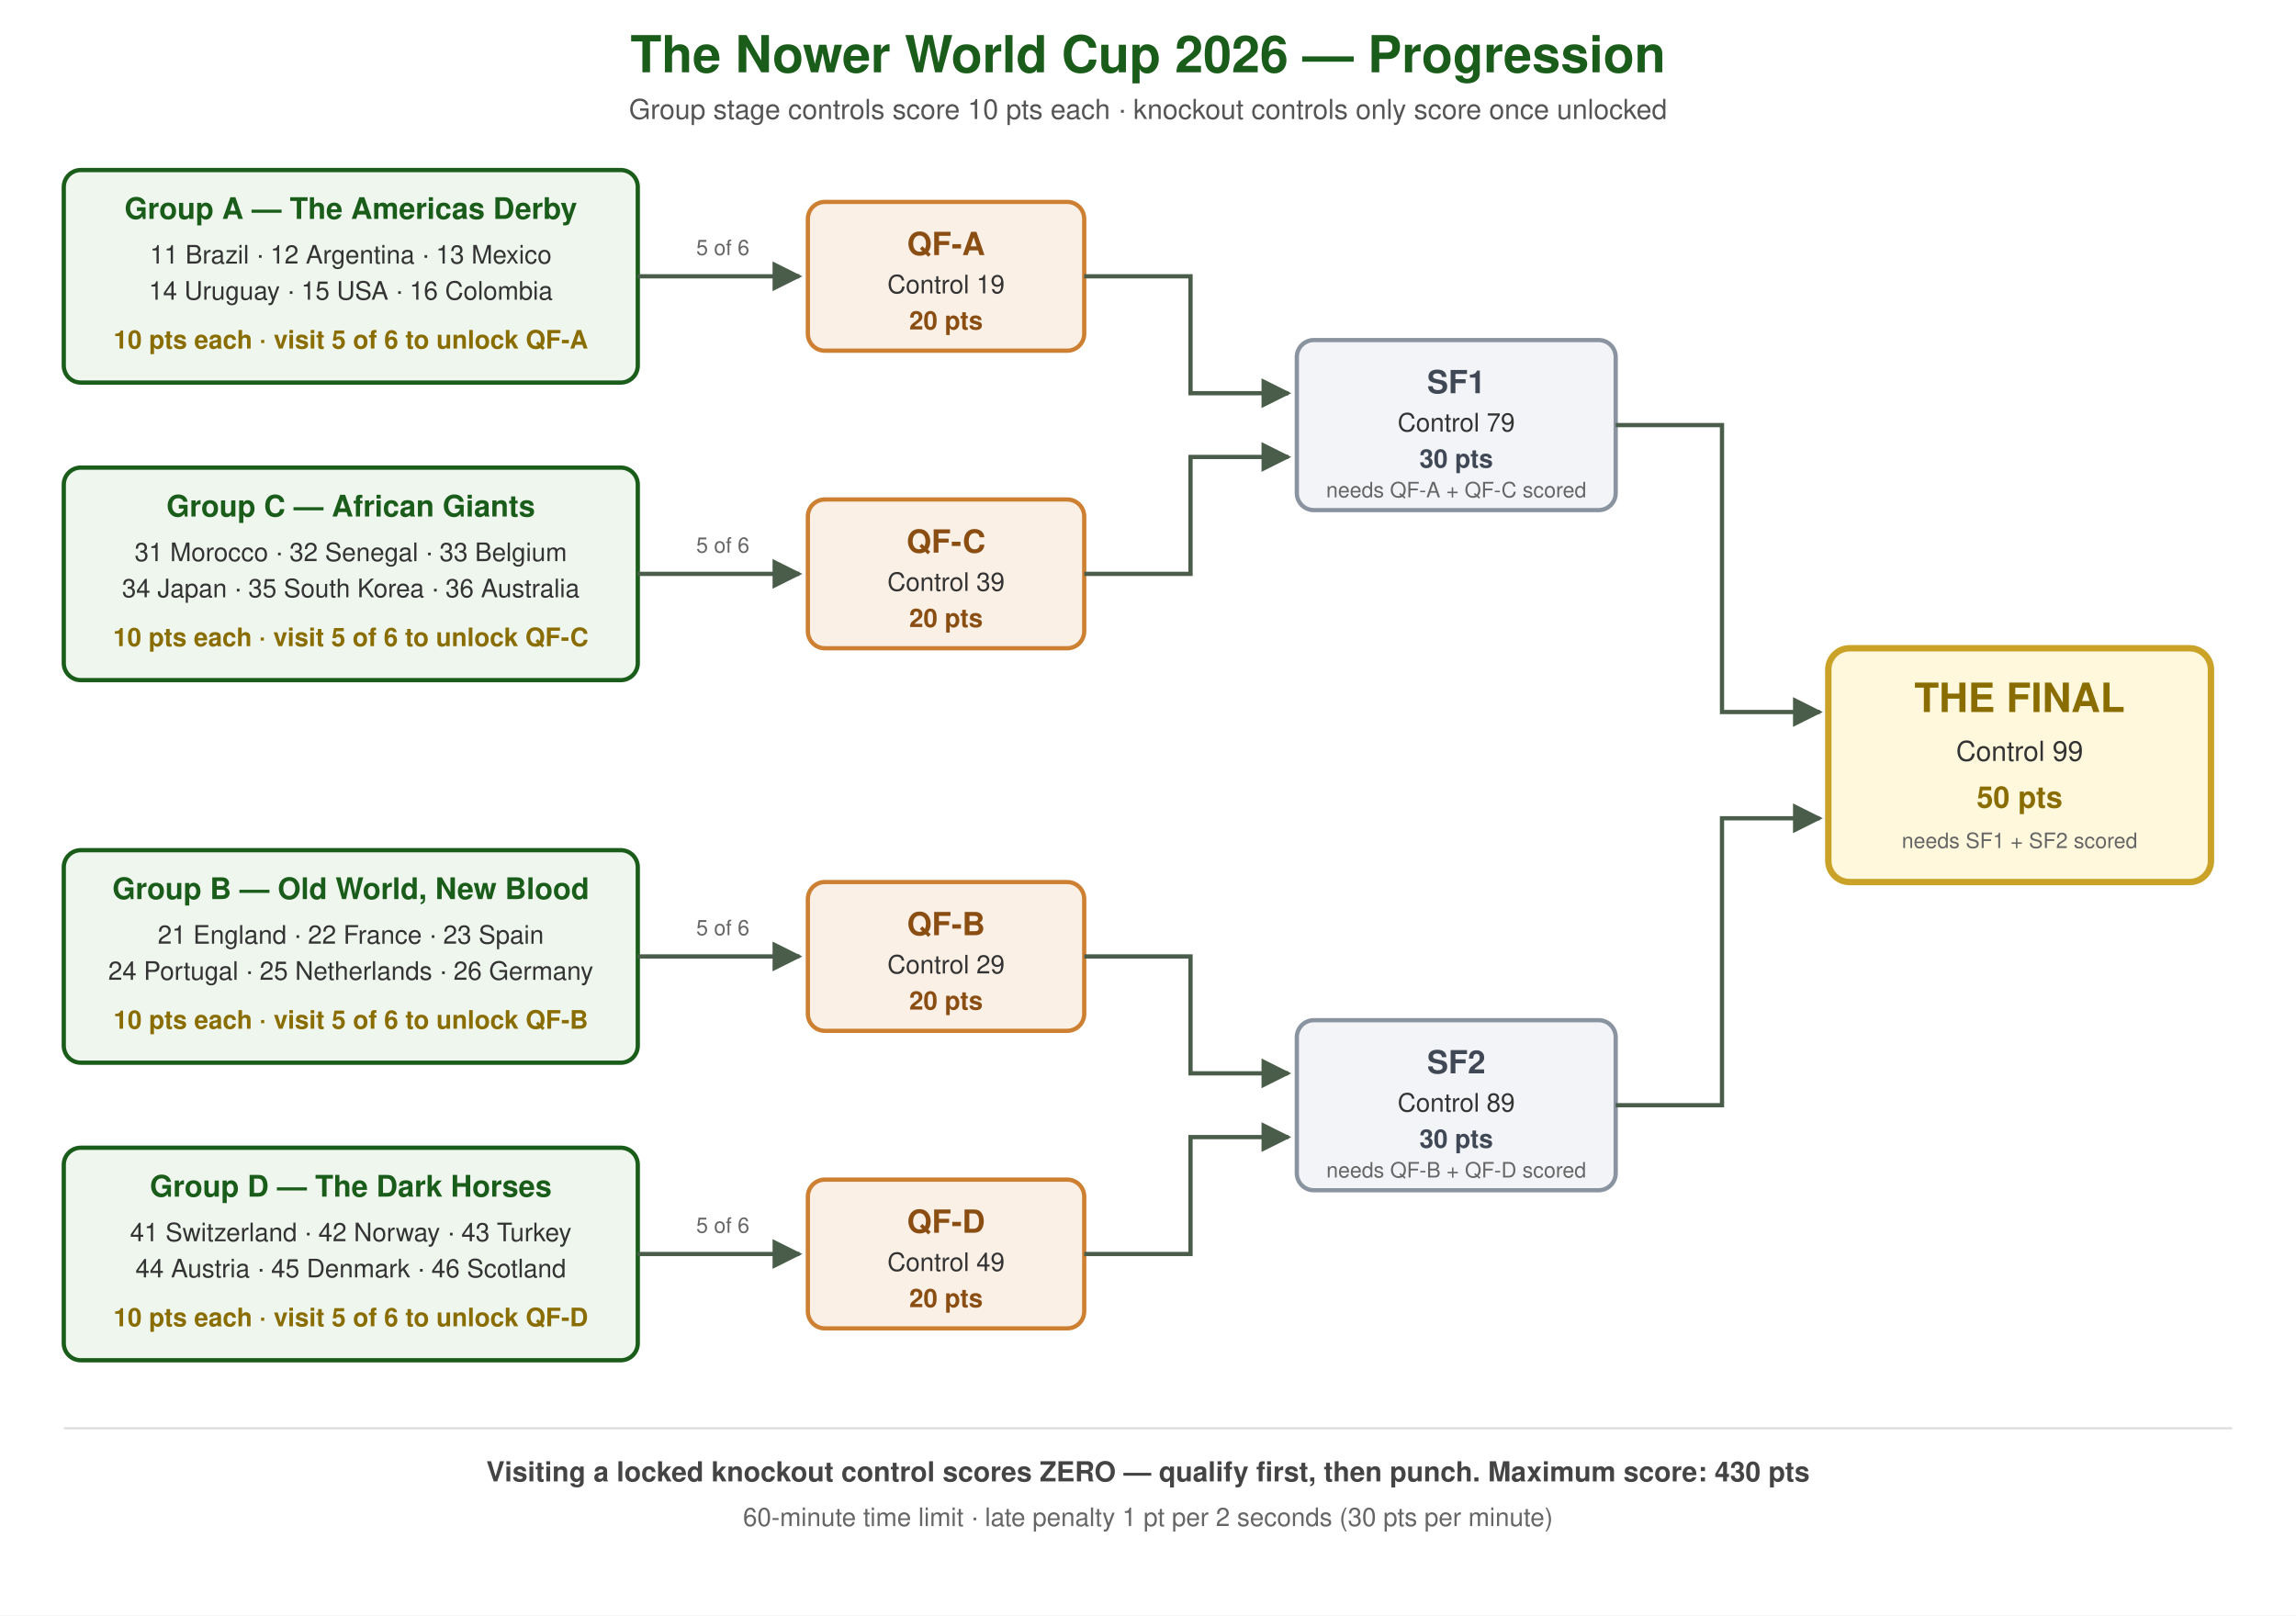
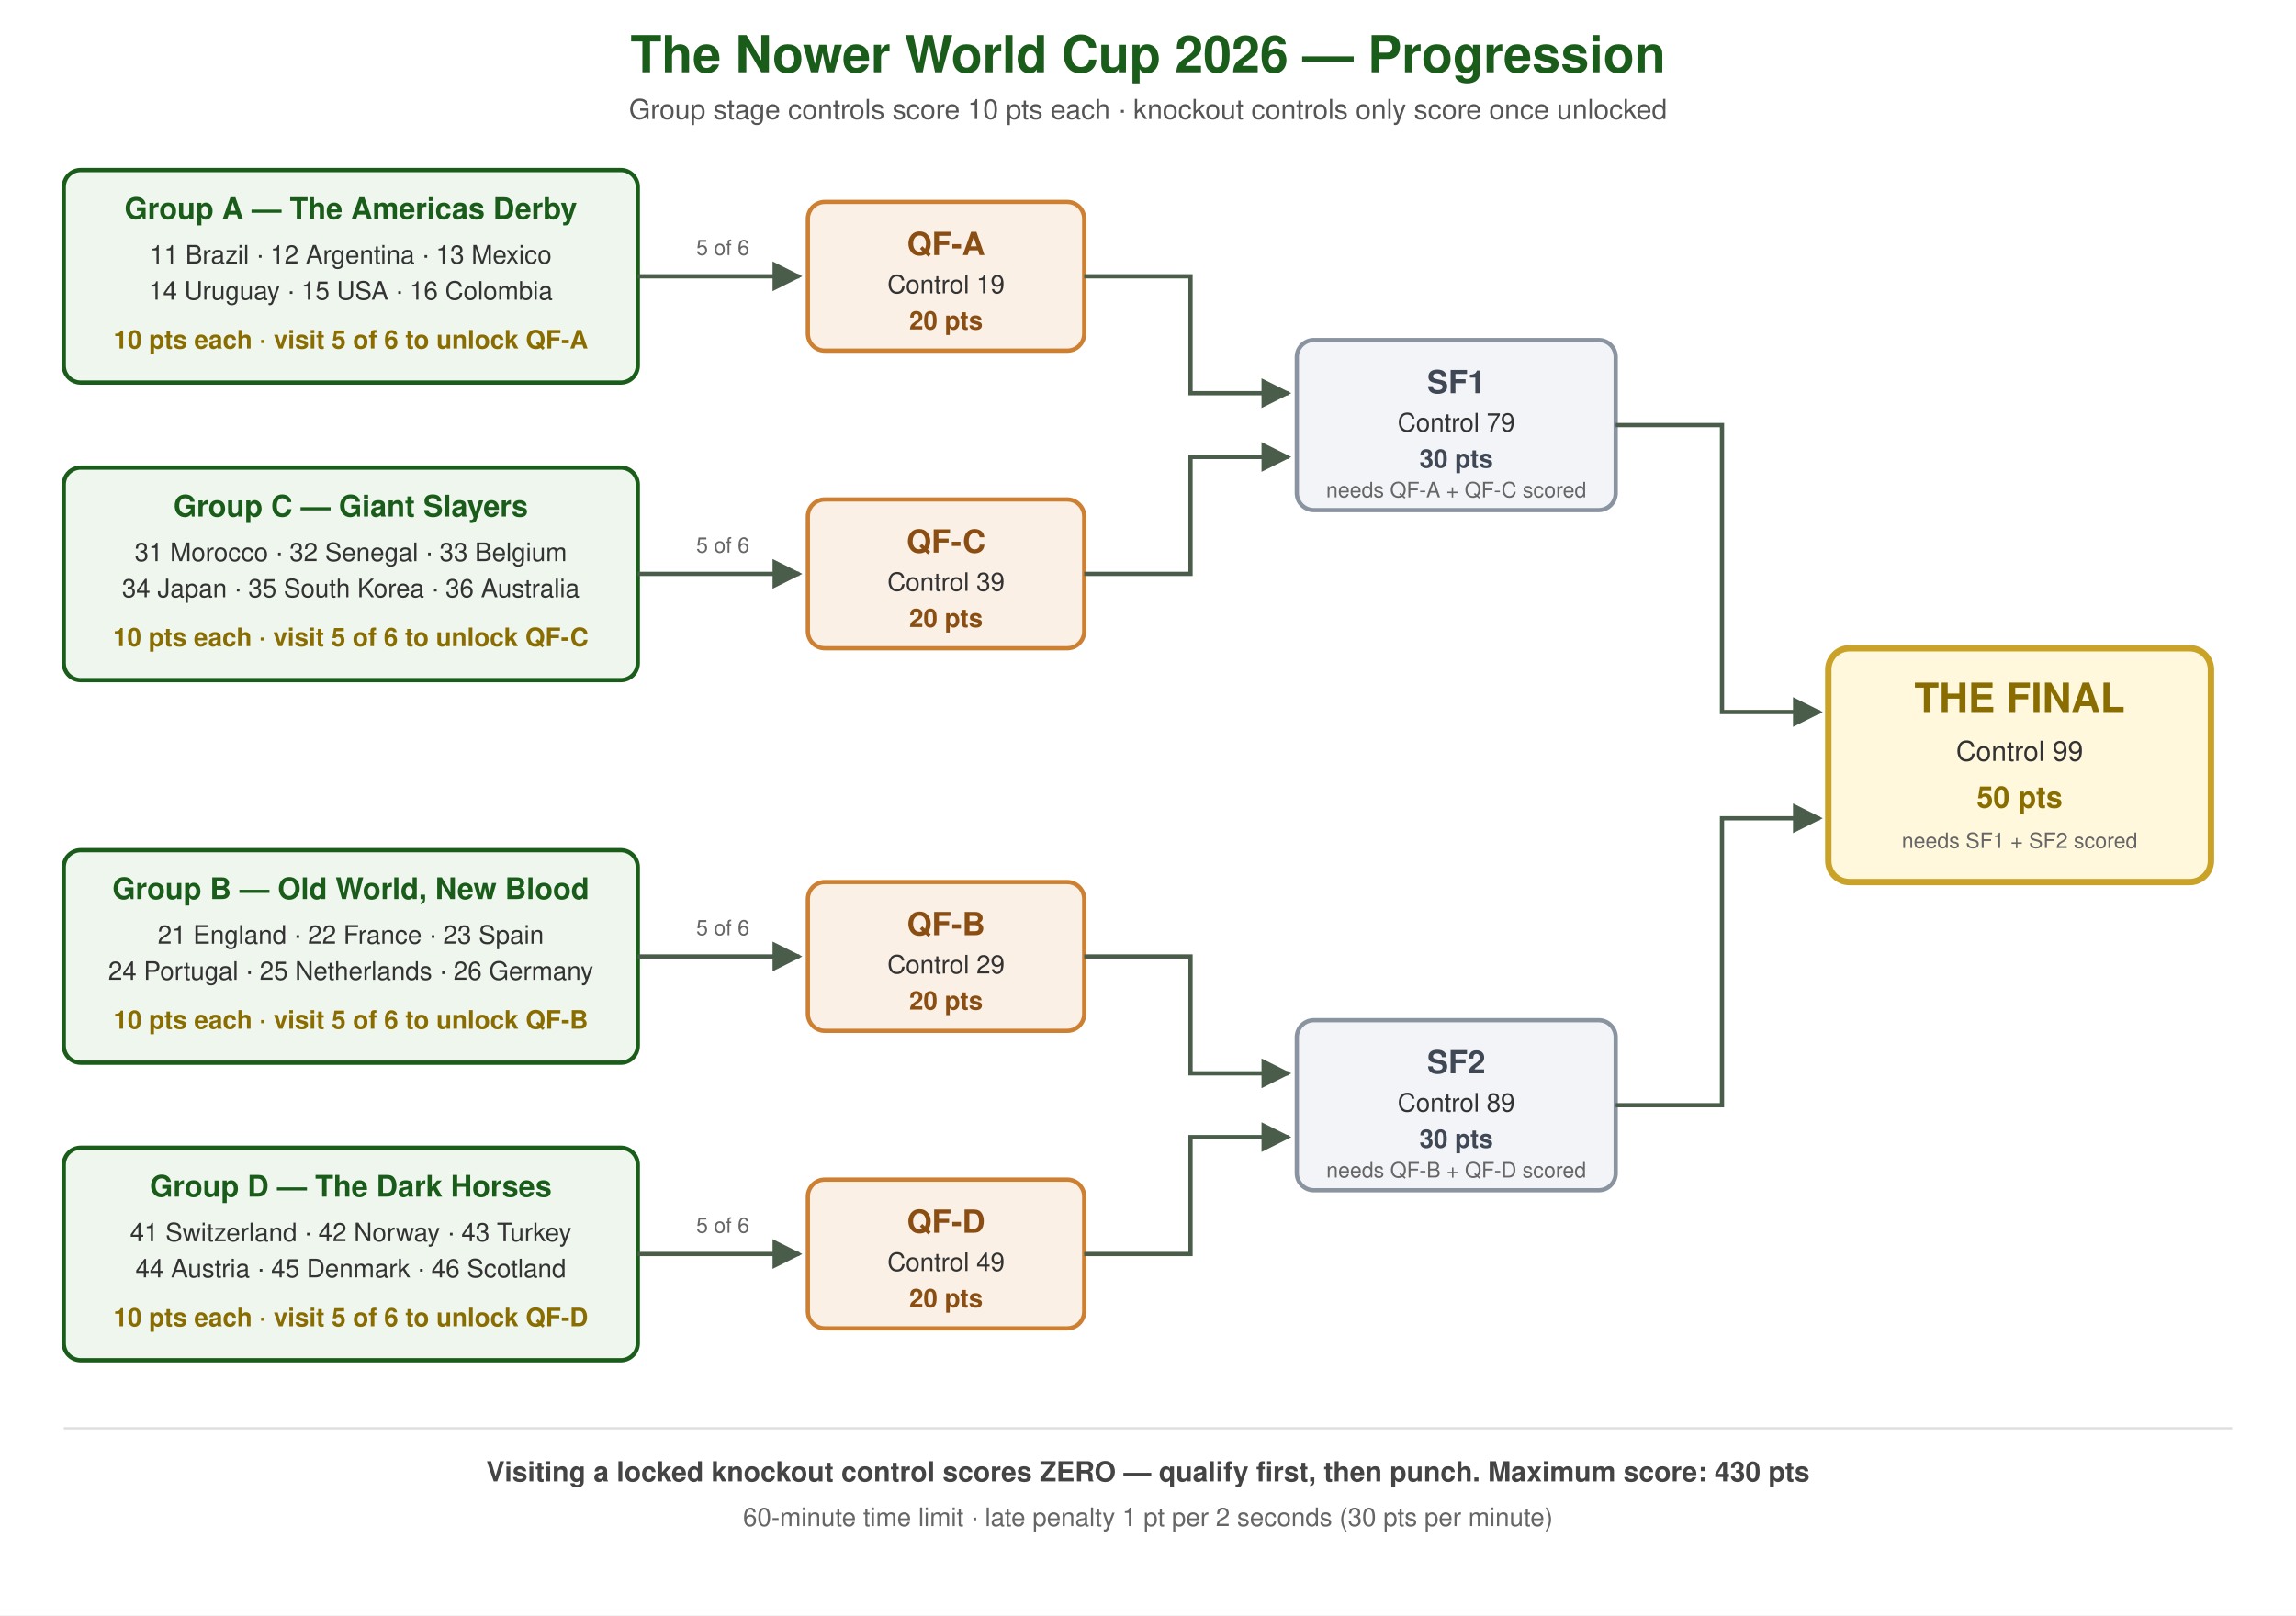
<svg xmlns="http://www.w3.org/2000/svg" width="1080" height="760" viewBox="0 0 1080 760" font-family="Helvetica, Arial, sans-serif">
  <defs>
    <marker id="arrow" viewBox="0 0 10 10" refX="9" refY="5" markerWidth="7" markerHeight="7" orient="auto-start-reverse">
      <path d="M0,0 L10,5 L0,10 z" fill="#4a5d4a" />
    </marker>
  </defs>
  <rect width="1080" height="760" fill="#ffffff" />
  <text x="540" y="34" text-anchor="middle" font-size="24" font-weight="bold" fill="#1a5c1a">The Nower World Cup 2026 — Progression</text>
  <text x="540" y="56" text-anchor="middle" font-size="13" fill="#555">Group stage controls score 10 pts each · knockout controls only score once unlocked</text>
  <g>
    <rect x="30" y="80" width="270" height="100" rx="8" fill="#eef6ee" stroke="#1a5c1a" stroke-width="2" />
    <text x="165" y="103" text-anchor="middle" font-size="14" font-weight="bold" fill="#1a5c1a">Group A — The Americas Derby</text>
    <text x="165" y="124" text-anchor="middle" font-size="12" fill="#333">11 Brazil · 12 Argentina · 13 Mexico</text>
    <text x="165" y="141" text-anchor="middle" font-size="12" fill="#333">14 Uruguay · 15 USA · 16 Colombia</text>
    <text x="165" y="164" text-anchor="middle" font-size="12" font-weight="bold" fill="#8a6d00">10 pts each · visit 5 of 6 to unlock QF-A</text>
  </g>
  <g>
    <rect x="30" y="220" width="270" height="100" rx="8" fill="#eef6ee" stroke="#1a5c1a" stroke-width="2" />
-     <text x="165" y="243" text-anchor="middle" font-size="14" font-weight="bold" fill="#1a5c1a">Group C — African Giants</text>
+     <text x="165" y="243" text-anchor="middle" font-size="14" font-weight="bold" fill="#1a5c1a">Group C — Giant Slayers</text>
    <text x="165" y="264" text-anchor="middle" font-size="12" fill="#333">31 Morocco · 32 Senegal · 33 Belgium</text>
    <text x="165" y="281" text-anchor="middle" font-size="12" fill="#333">34 Japan · 35 South Korea · 36 Australia</text>
    <text x="165" y="304" text-anchor="middle" font-size="12" font-weight="bold" fill="#8a6d00">10 pts each · visit 5 of 6 to unlock QF-C</text>
  </g>
  <g>
    <rect x="30" y="400" width="270" height="100" rx="8" fill="#eef6ee" stroke="#1a5c1a" stroke-width="2" />
    <text x="165" y="423" text-anchor="middle" font-size="14" font-weight="bold" fill="#1a5c1a">Group B — Old World, New Blood</text>
    <text x="165" y="444" text-anchor="middle" font-size="12" fill="#333">21 England · 22 France · 23 Spain</text>
    <text x="165" y="461" text-anchor="middle" font-size="12" fill="#333">24 Portugal · 25 Netherlands · 26 Germany</text>
    <text x="165" y="484" text-anchor="middle" font-size="12" font-weight="bold" fill="#8a6d00">10 pts each · visit 5 of 6 to unlock QF-B</text>
  </g>
  <g>
    <rect x="30" y="540" width="270" height="100" rx="8" fill="#eef6ee" stroke="#1a5c1a" stroke-width="2" />
    <text x="165" y="563" text-anchor="middle" font-size="14" font-weight="bold" fill="#1a5c1a">Group D — The Dark Horses</text>
    <text x="165" y="584" text-anchor="middle" font-size="12" fill="#333">41 Switzerland · 42 Norway · 43 Turkey</text>
    <text x="165" y="601" text-anchor="middle" font-size="12" fill="#333">44 Austria · 45 Denmark · 46 Scotland</text>
    <text x="165" y="624" text-anchor="middle" font-size="12" font-weight="bold" fill="#8a6d00">10 pts each · visit 5 of 6 to unlock QF-D</text>
  </g>
  <g>
    <rect x="380" y="95" width="130" height="70" rx="8" fill="#faf0e6" stroke="#cd7f32" stroke-width="2" />
    <text x="445" y="120" text-anchor="middle" font-size="15" font-weight="bold" fill="#8a4d12">QF-A</text>
    <text x="445" y="138" text-anchor="middle" font-size="12" fill="#333">Control 19</text>
    <text x="445" y="155" text-anchor="middle" font-size="12" font-weight="bold" fill="#8a4d12">20 pts</text>
  </g>
  <g>
    <rect x="380" y="235" width="130" height="70" rx="8" fill="#faf0e6" stroke="#cd7f32" stroke-width="2" />
    <text x="445" y="260" text-anchor="middle" font-size="15" font-weight="bold" fill="#8a4d12">QF-C</text>
    <text x="445" y="278" text-anchor="middle" font-size="12" fill="#333">Control 39</text>
    <text x="445" y="295" text-anchor="middle" font-size="12" font-weight="bold" fill="#8a4d12">20 pts</text>
  </g>
  <g>
    <rect x="380" y="415" width="130" height="70" rx="8" fill="#faf0e6" stroke="#cd7f32" stroke-width="2" />
    <text x="445" y="440" text-anchor="middle" font-size="15" font-weight="bold" fill="#8a4d12">QF-B</text>
    <text x="445" y="458" text-anchor="middle" font-size="12" fill="#333">Control 29</text>
    <text x="445" y="475" text-anchor="middle" font-size="12" font-weight="bold" fill="#8a4d12">20 pts</text>
  </g>
  <g>
    <rect x="380" y="555" width="130" height="70" rx="8" fill="#faf0e6" stroke="#cd7f32" stroke-width="2" />
    <text x="445" y="580" text-anchor="middle" font-size="15" font-weight="bold" fill="#8a4d12">QF-D</text>
    <text x="445" y="598" text-anchor="middle" font-size="12" fill="#333">Control 49</text>
    <text x="445" y="615" text-anchor="middle" font-size="12" font-weight="bold" fill="#8a4d12">20 pts</text>
  </g>
  <g>
    <rect x="610" y="160" width="150" height="80" rx="8" fill="#f2f4f7" stroke="#8a93a0" stroke-width="2" />
    <text x="685" y="185" text-anchor="middle" font-size="15" font-weight="bold" fill="#3f4854">SF1</text>
    <text x="685" y="203" text-anchor="middle" font-size="12" fill="#333">Control 79</text>
    <text x="685" y="220" text-anchor="middle" font-size="12" font-weight="bold" fill="#3f4854">30 pts</text>
    <text x="685" y="234" text-anchor="middle" font-size="10" fill="#666">needs QF-A + QF-C scored</text>
  </g>
  <g>
    <rect x="610" y="480" width="150" height="80" rx="8" fill="#f2f4f7" stroke="#8a93a0" stroke-width="2" />
    <text x="685" y="505" text-anchor="middle" font-size="15" font-weight="bold" fill="#3f4854">SF2</text>
    <text x="685" y="523" text-anchor="middle" font-size="12" fill="#333">Control 89</text>
    <text x="685" y="540" text-anchor="middle" font-size="12" font-weight="bold" fill="#3f4854">30 pts</text>
    <text x="685" y="554" text-anchor="middle" font-size="10" fill="#666">needs QF-B + QF-D scored</text>
  </g>
  <g>
    <rect x="860" y="305" width="180" height="110" rx="10" fill="#fff8dc" stroke="#c9a227" stroke-width="3" />
    <text x="950" y="335" text-anchor="middle" font-size="19" font-weight="bold" fill="#8a6d00">THE FINAL</text>
    <text x="950" y="358" text-anchor="middle" font-size="13" fill="#333">Control 99</text>
    <text x="950" y="380" text-anchor="middle" font-size="14" font-weight="bold" fill="#8a6d00">50 pts</text>
    <text x="950" y="399" text-anchor="middle" font-size="10" fill="#666">needs SF1 + SF2 scored</text>
  </g>
  <line x1="300" y1="130" x2="376" y2="130" stroke="#4a5d4a" stroke-width="2" marker-end="url(#arrow)" />
  <line x1="300" y1="270" x2="376" y2="270" stroke="#4a5d4a" stroke-width="2" marker-end="url(#arrow)" />
  <line x1="300" y1="450" x2="376" y2="450" stroke="#4a5d4a" stroke-width="2" marker-end="url(#arrow)" />
  <line x1="300" y1="590" x2="376" y2="590" stroke="#4a5d4a" stroke-width="2" marker-end="url(#arrow)" />
  <text x="340" y="120" text-anchor="middle" font-size="10" fill="#666">5 of 6</text>
  <text x="340" y="260" text-anchor="middle" font-size="10" fill="#666">5 of 6</text>
  <text x="340" y="440" text-anchor="middle" font-size="10" fill="#666">5 of 6</text>
  <text x="340" y="580" text-anchor="middle" font-size="10" fill="#666">5 of 6</text>
  <path d="M510,130 H560 V185 H606" fill="none" stroke="#4a5d4a" stroke-width="2" marker-end="url(#arrow)" />
  <path d="M510,270 H560 V215 H606" fill="none" stroke="#4a5d4a" stroke-width="2" marker-end="url(#arrow)" />
  <path d="M510,450 H560 V505 H606" fill="none" stroke="#4a5d4a" stroke-width="2" marker-end="url(#arrow)" />
  <path d="M510,590 H560 V535 H606" fill="none" stroke="#4a5d4a" stroke-width="2" marker-end="url(#arrow)" />
  <path d="M760,200 H810 V335 H856" fill="none" stroke="#4a5d4a" stroke-width="2" marker-end="url(#arrow)" />
  <path d="M760,520 H810 V385 H856" fill="none" stroke="#4a5d4a" stroke-width="2" marker-end="url(#arrow)" />
  <line x1="30" y1="672" x2="1050" y2="672" stroke="#ddd" stroke-width="1" />
  <text x="540" y="697" text-anchor="middle" font-size="13" font-weight="bold" fill="#444">Visiting a locked knockout control scores ZERO — qualify first, then punch. Maximum score: 430 pts</text>
  <text x="540" y="718" text-anchor="middle" font-size="12" fill="#666">60-minute time limit · late penalty 1 pt per 2 seconds (30 pts per minute)</text>
</svg>
